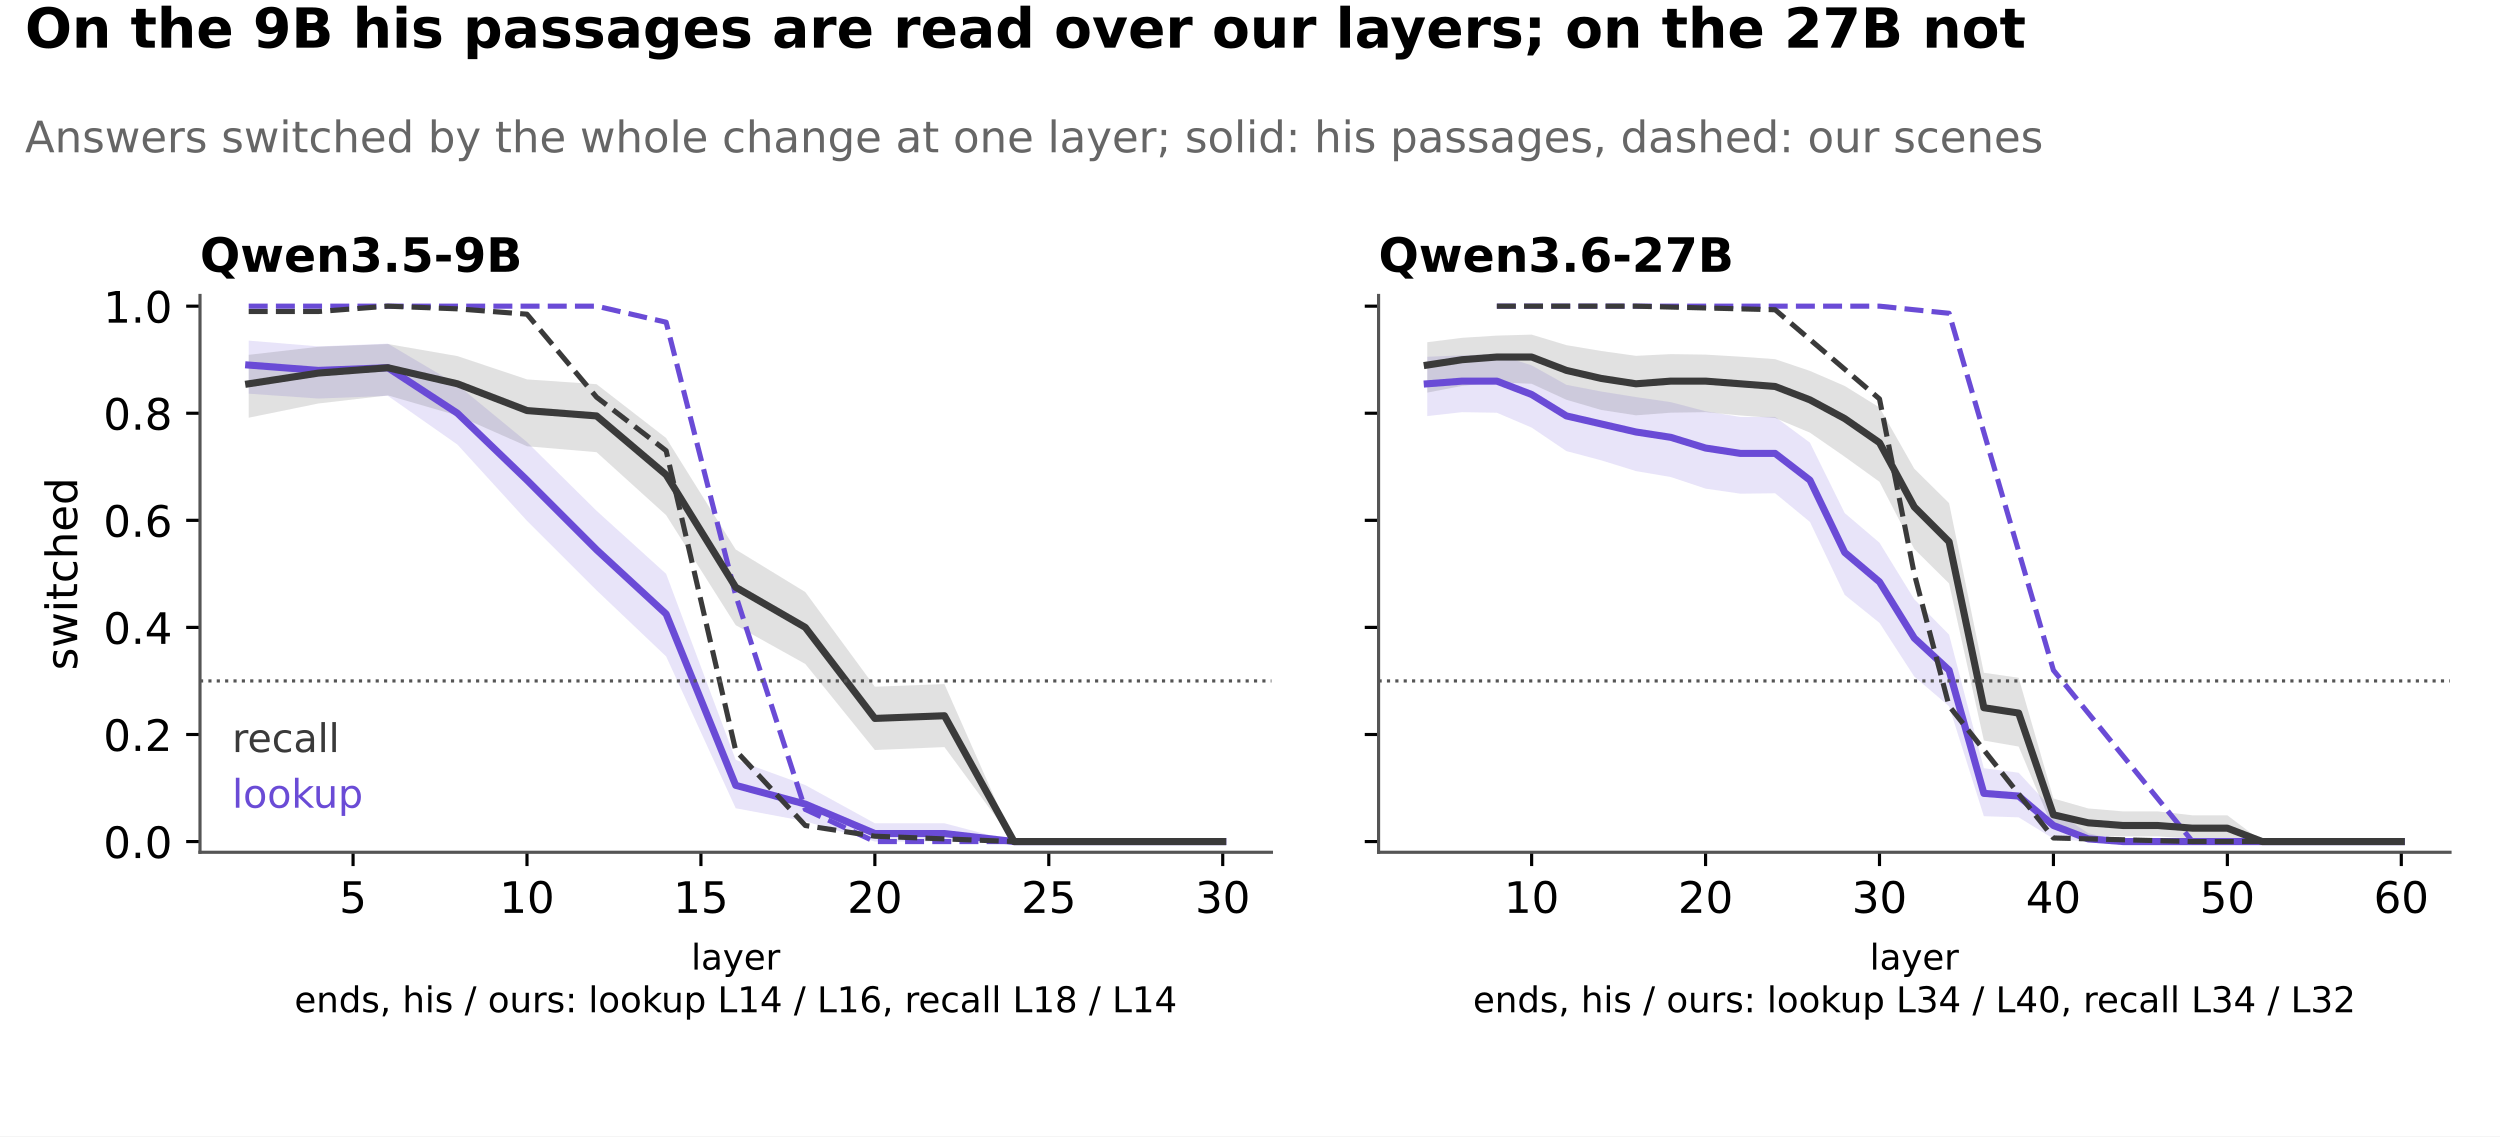
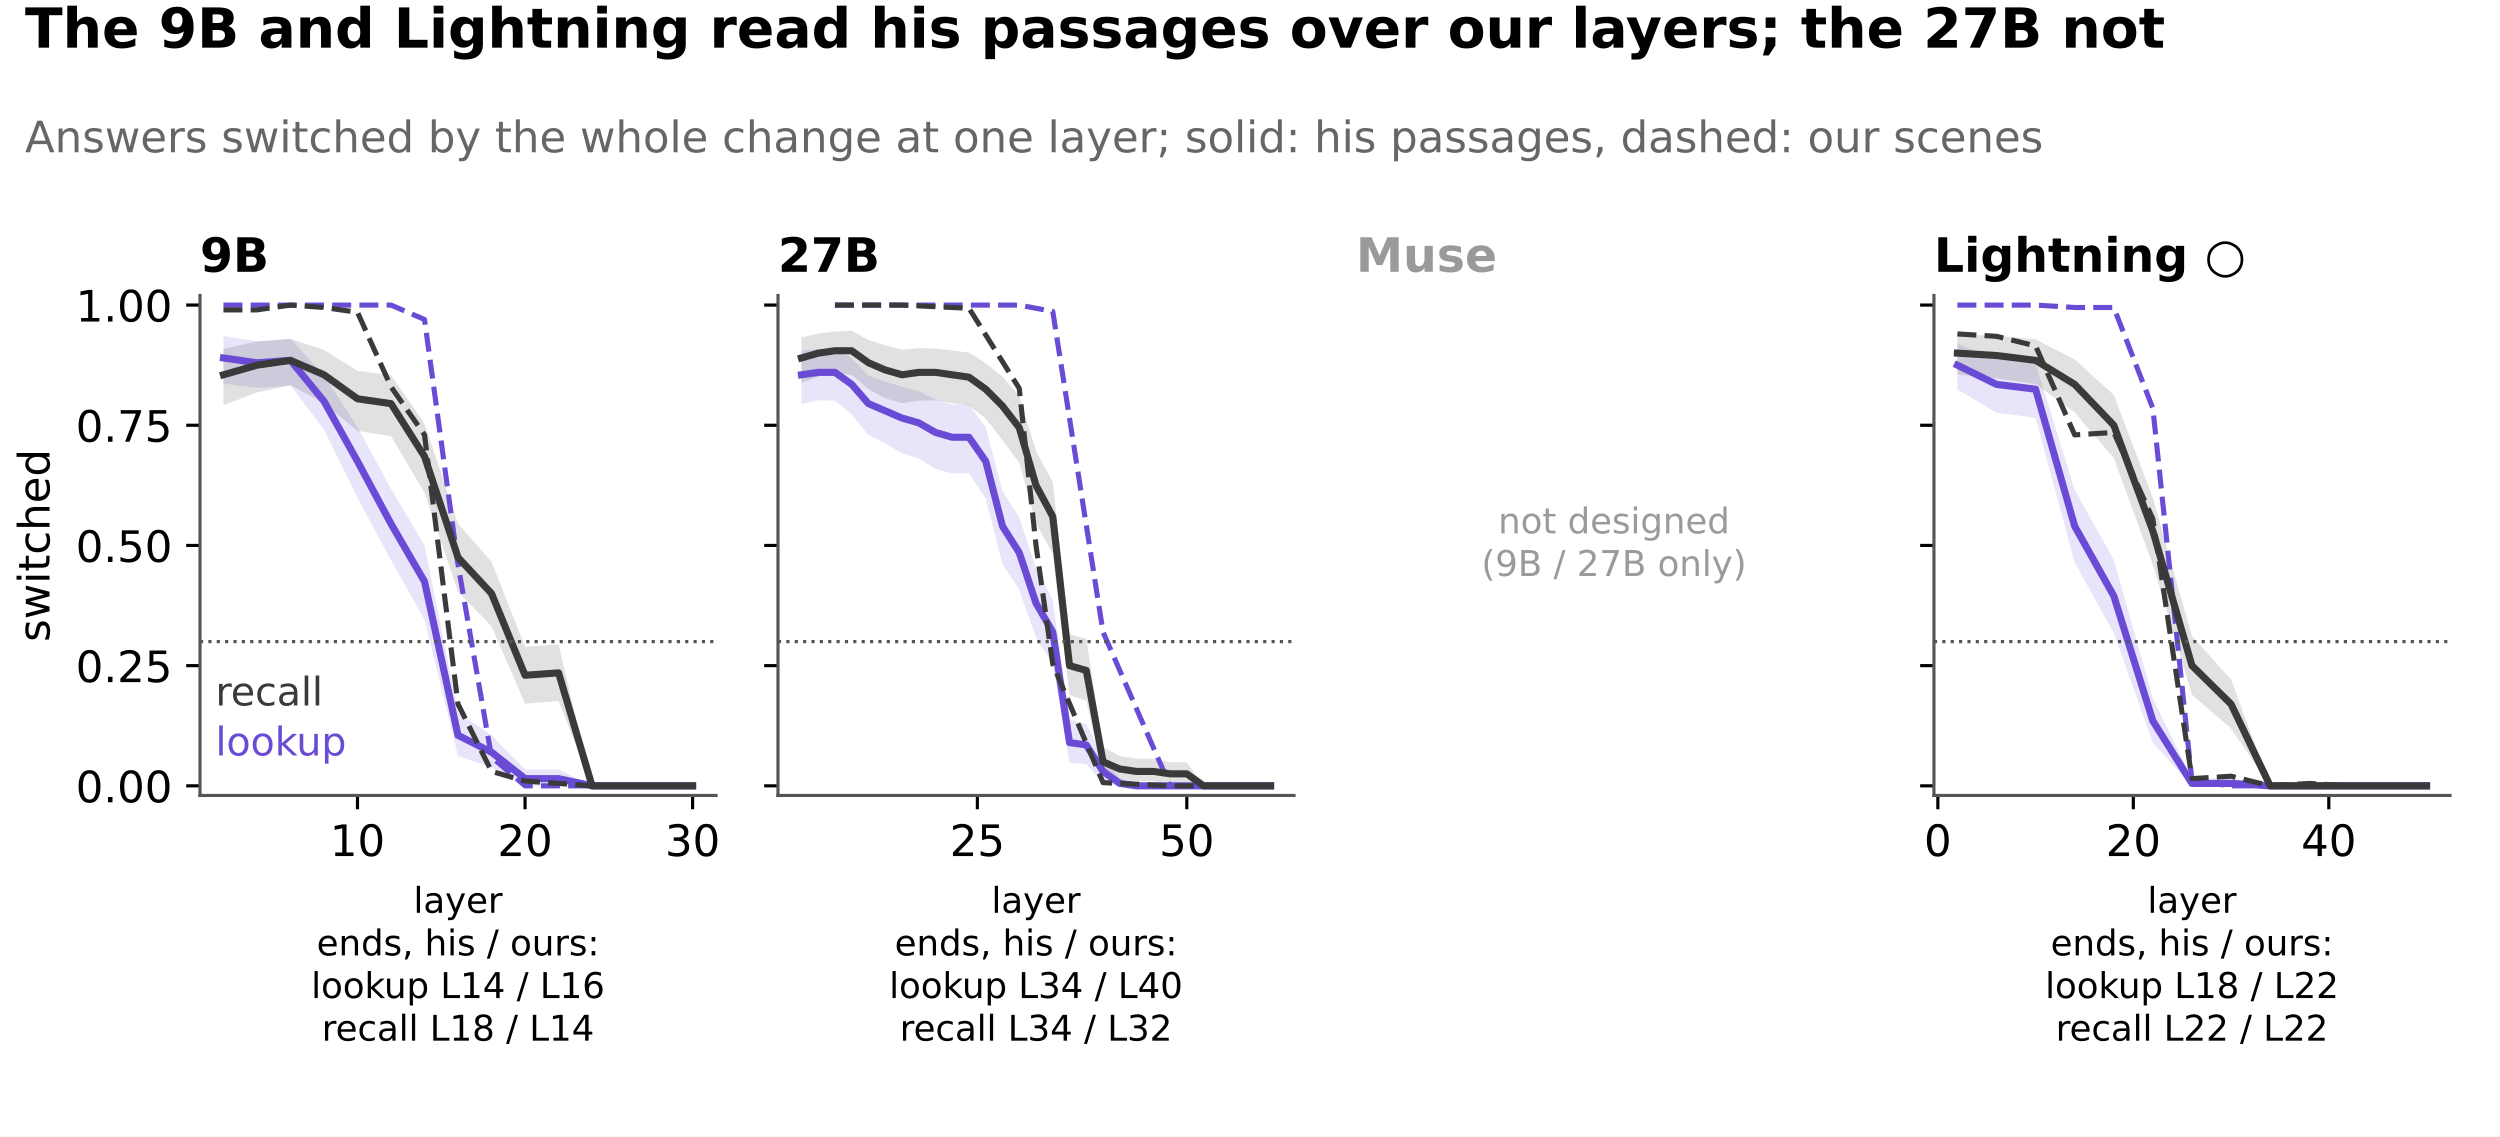
<svg xmlns="http://www.w3.org/2000/svg" xmlns:xlink="http://www.w3.org/1999/xlink" width="633.6pt" height="288pt" viewBox="0 0 633.6 288" version="1.1">
  <defs>
    <style type="text/css">*{stroke-linejoin: round; stroke-linecap: butt}</style>
  </defs>
  <g id="figure_1">
    <g id="patch_1">
      <path d="M 0 288  L 633.6 288  L 633.6 0  L 0 0  z " style="fill: #ffffff" />
    </g>
    <g id="axes_1">
      <g id="patch_2">
-         <path d="M 50.688 216  L 322.231 216  L 322.231 74.88  L 50.688 74.88  z " style="fill: #ffffff" />
+         <path d="M 50.688 201.6  L 181.477 201.6  L 181.477 74.88  L 50.688 74.88  z " style="fill: #ffffff" />
      </g>
      <g id="FillBetweenPolyCollection_1">
        <defs>
-           <path id="mafd05c8af0" d="M 63.031 -201.673  L 63.031 -188.224  L 80.664 -186.987  L 98.296 -187.676  L 115.929 -175.325  L 133.561 -155.998  L 151.194 -138.39  L 168.827 -121.629  L 186.459 -83.154  L 204.092 -79.848  L 221.725 -74.714  L 239.357 -74.714  L 256.99 -74.714  L 274.623 -74.714  L 292.255 -74.714  L 309.888 -74.714  L 309.888 -74.714  L 309.888 -74.714  L 292.255 -74.714  L 274.623 -74.714  L 256.99 -74.714  L 239.357 -79.347  L 221.725 -79.347  L 204.092 -89.03  L 186.459 -95.425  L 168.827 -142.56  L 151.194 -158.542  L 133.561 -175.966  L 115.929 -190.471  L 98.296 -200.908  L 80.664 -200.214  L 63.031 -201.673  z " />
-         </defs>
-         <g clip-path="url(#peb88a1cf64)">
-           <use xlink:href="#mafd05c8af0" x="0" y="288" style="fill: #6a4bd6; fill-opacity: 0.15" />
+           <path id="m860b18ec51" d="M 56.633 -202.841  L 56.633 -190.764  L 65.126 -189.654  L 73.619 -190.272  L 82.111 -179.181  L 90.604 -161.827  L 99.097 -146.016  L 107.59 -130.965  L 116.082 -96.416  L 124.575 -93.447  L 133.068 -88.837  L 141.561 -88.837  L 150.054 -88.837  L 158.546 -88.837  L 167.039 -88.837  L 175.532 -88.837  L 175.532 -88.837  L 175.532 -88.837  L 167.039 -88.837  L 158.546 -88.837  L 150.054 -88.837  L 141.561 -92.998  L 133.068 -92.998  L 124.575 -101.692  L 116.082 -107.434  L 107.59 -149.76  L 99.097 -164.111  L 90.604 -179.758  L 82.111 -192.782  L 73.619 -202.155  L 65.126 -201.531  L 56.633 -202.841  z " />
+         </defs>
+         <g clip-path="url(#p86179df024)">
+           <use xlink:href="#m860b18ec51" x="0" y="288" style="fill: #6a4bd6; fill-opacity: 0.15" />
        </g>
      </g>
      <g id="FillBetweenPolyCollection_2">
        <defs>
-           <path id="m0b62a94f1c" d="M 63.031 -198.072  L 63.031 -182.137  L 80.664 -185.735  L 98.296 -187.791  L 115.929 -182.684  L 133.561 -174.898  L 151.194 -173.399  L 168.827 -157.435  L 186.459 -129.553  L 204.092 -119.724  L 221.725 -97.915  L 239.357 -98.66  L 256.99 -74.714  L 274.623 -74.714  L 292.255 -74.714  L 309.888 -74.714  L 309.888 -74.714  L 309.888 -74.714  L 292.255 -74.714  L 274.623 -74.714  L 256.99 -74.714  L 239.357 -114.623  L 221.725 -113.958  L 204.092 -137.949  L 186.459 -148.728  L 168.827 -176.984  L 151.194 -190.632  L 133.561 -191.844  L 115.929 -197.751  L 98.296 -200.812  L 80.664 -200.117  L 63.031 -198.072  z " />
-         </defs>
-         <g clip-path="url(#peb88a1cf64)">
-           <use xlink:href="#m0b62a94f1c" x="0" y="288" style="fill: #3a3a3a; fill-opacity: 0.15" />
+           <path id="m986677d918" d="M 56.633 -199.607  L 56.633 -185.298  L 65.126 -188.529  L 73.619 -190.375  L 82.111 -185.789  L 90.604 -178.798  L 99.097 -177.452  L 107.59 -163.117  L 116.082 -138.08  L 124.575 -129.254  L 133.068 -109.671  L 141.561 -110.339  L 150.054 -88.837  L 158.546 -88.837  L 167.039 -88.837  L 175.532 -88.837  L 175.532 -88.837  L 175.532 -88.837  L 167.039 -88.837  L 158.546 -88.837  L 150.054 -88.837  L 141.561 -124.674  L 133.068 -124.077  L 124.575 -145.62  L 116.082 -155.298  L 107.59 -180.672  L 99.097 -192.927  L 90.604 -194.015  L 82.111 -199.32  L 73.619 -202.068  L 65.126 -201.444  L 56.633 -199.607  z " />
+         </defs>
+         <g clip-path="url(#p86179df024)">
+           <use xlink:href="#m986677d918" x="0" y="288" style="fill: #3a3a3a; fill-opacity: 0.15" />
        </g>
      </g>
      <g id="matplotlib.axis_1">
        <g id="xtick_1">
          <g id="line2d_1">
            <defs>
-               <path id="m316749f62b" d="M 0 0  L 0 3.5  " style="stroke: #000000; stroke-width: 0.8" />
+               <path id="mc6cc8cd1a3" d="M 0 0  L 0 3.5  " style="stroke: #000000; stroke-width: 0.8" />
            </defs>
            <g>
-               <use xlink:href="#m316749f62b" x="89.48" y="216" style="stroke: #000000; stroke-width: 0.8" />
+               <use xlink:href="#mc6cc8cd1a3" x="90.604" y="201.6" style="stroke: #000000; stroke-width: 0.8" />
            </g>
          </g>
          <g id="text_1">
-             <text style="font-size: 11px; font-family: 'DejaVu Sans'; text-anchor: middle" x="89.48" y="231.357" transform="rotate(-0 89.47984 231.3574)">5</text>
+             <text style="font-size: 11px; font-family: 'DejaVu Sans'; text-anchor: middle" x="90.604" y="216.957" transform="rotate(-0 90.60412 216.9574)">10</text>
          </g>
        </g>
        <g id="xtick_2">
          <g id="line2d_2">
            <g>
-               <use xlink:href="#m316749f62b" x="133.561" y="216" style="stroke: #000000; stroke-width: 0.8" />
+               <use xlink:href="#mc6cc8cd1a3" x="133.068" y="201.6" style="stroke: #000000; stroke-width: 0.8" />
            </g>
          </g>
          <g id="text_2">
-             <text style="font-size: 11px; font-family: 'DejaVu Sans'; text-anchor: middle" x="133.561" y="231.357" transform="rotate(-0 133.5615 231.3574)">10</text>
+             <text style="font-size: 11px; font-family: 'DejaVu Sans'; text-anchor: middle" x="133.068" y="216.957" transform="rotate(-0 133.0681 216.9574)">20</text>
          </g>
        </g>
        <g id="xtick_3">
          <g id="line2d_3">
            <g>
-               <use xlink:href="#m316749f62b" x="177.643" y="216" style="stroke: #000000; stroke-width: 0.8" />
+               <use xlink:href="#mc6cc8cd1a3" x="175.532" y="201.6" style="stroke: #000000; stroke-width: 0.8" />
            </g>
          </g>
          <g id="text_3">
-             <text style="font-size: 11px; font-family: 'DejaVu Sans'; text-anchor: middle" x="177.643" y="231.357" transform="rotate(-0 177.6431 231.3574)">15</text>
-           </g>
-         </g>
-         <g id="xtick_4">
-           <g id="line2d_4">
-             <g>
-               <use xlink:href="#m316749f62b" x="221.725" y="216" style="stroke: #000000; stroke-width: 0.8" />
-             </g>
-           </g>
-           <g id="text_4">
-             <text style="font-size: 11px; font-family: 'DejaVu Sans'; text-anchor: middle" x="221.725" y="231.357" transform="rotate(-0 221.7247 231.3574)">20</text>
-           </g>
-         </g>
-         <g id="xtick_5">
-           <g id="line2d_5">
-             <g>
-               <use xlink:href="#m316749f62b" x="265.806" y="216" style="stroke: #000000; stroke-width: 0.8" />
-             </g>
-           </g>
-           <g id="text_5">
-             <text style="font-size: 11px; font-family: 'DejaVu Sans'; text-anchor: middle" x="265.806" y="231.357" transform="rotate(-0 265.8064 231.3574)">25</text>
-           </g>
-         </g>
-         <g id="xtick_6">
-           <g id="line2d_6">
-             <g>
-               <use xlink:href="#m316749f62b" x="309.888" y="216" style="stroke: #000000; stroke-width: 0.8" />
-             </g>
-           </g>
-           <g id="text_6">
-             <text style="font-size: 11px; font-family: 'DejaVu Sans'; text-anchor: middle" x="309.888" y="231.357" transform="rotate(-0 309.888 231.3574)">30</text>
-           </g>
-         </g>
-         <g id="text_7">
-           <text style="font-size: 9px; font-family: 'DejaVu Sans'" transform="translate(175.1694 245.7395)">layer</text>
-           <text style="font-size: 9px; font-family: 'DejaVu Sans'" transform="translate(74.61685 256.5419)">ends, his / ours: lookup L14 / L16, recall L18 / L14</text>
+             <text style="font-size: 11px; font-family: 'DejaVu Sans'; text-anchor: middle" x="175.532" y="216.957" transform="rotate(-0 175.532 216.9574)">30</text>
+           </g>
+         </g>
+         <g id="text_4">
+           <text style="font-size: 9px; font-family: 'DejaVu Sans'" transform="translate(104.7924 231.3395)">layer</text>
+           <text style="font-size: 9px; font-family: 'DejaVu Sans'" transform="translate(80.2625 242.1419)">ends, his / ours:</text>
+           <text style="font-size: 9px; font-family: 'DejaVu Sans'" transform="translate(78.87593 252.9444)">lookup L14 / L16</text>
+           <text style="font-size: 9px; font-family: 'DejaVu Sans'" transform="translate(81.55695 263.7469)">recall L18 / L14</text>
        </g>
      </g>
      <g id="matplotlib.axis_2">
        <g id="ytick_1">
+           <g id="line2d_4">
+             <defs>
+               <path id="m89af3e544d" d="M 0 0  L -3.5 0  " style="stroke: #000000; stroke-width: 0.8" />
+             </defs>
+             <g>
+               <use xlink:href="#m89af3e544d" x="50.688" y="199.163" style="stroke: #000000; stroke-width: 0.8" />
+             </g>
+           </g>
+           <g id="text_5">
+             <text style="font-size: 11px; font-family: 'DejaVu Sans'; text-anchor: end" x="43.688" y="203.342" transform="rotate(-0 43.688 203.3418)">0.00</text>
+           </g>
+         </g>
+         <g id="ytick_2">
+           <g id="line2d_5">
+             <g>
+               <use xlink:href="#m89af3e544d" x="50.688" y="168.702" style="stroke: #000000; stroke-width: 0.8" />
+             </g>
+           </g>
+           <g id="text_6">
+             <text style="font-size: 11px; font-family: 'DejaVu Sans'; text-anchor: end" x="43.688" y="172.88" transform="rotate(-0 43.688 172.8802)">0.25</text>
+           </g>
+         </g>
+         <g id="ytick_3">
+           <g id="line2d_6">
+             <g>
+               <use xlink:href="#m89af3e544d" x="50.688" y="138.24" style="stroke: #000000; stroke-width: 0.8" />
+             </g>
+           </g>
+           <g id="text_7">
+             <text style="font-size: 11px; font-family: 'DejaVu Sans'; text-anchor: end" x="43.688" y="142.419" transform="rotate(-0 43.688 142.4187)">0.50</text>
+           </g>
+         </g>
+         <g id="ytick_4">
          <g id="line2d_7">
-             <defs>
-               <path id="m5bcbe9625d" d="M 0 0  L -3.5 0  " style="stroke: #000000; stroke-width: 0.8" />
-             </defs>
-             <g>
-               <use xlink:href="#m5bcbe9625d" x="50.688" y="213.286" style="stroke: #000000; stroke-width: 0.8" />
+             <g>
+               <use xlink:href="#m89af3e544d" x="50.688" y="107.778" style="stroke: #000000; stroke-width: 0.8" />
            </g>
          </g>
          <g id="text_8">
-             <text style="font-size: 11px; font-family: 'DejaVu Sans'; text-anchor: end" x="43.688" y="217.465" transform="rotate(-0 43.688 217.4649)">0.0</text>
-           </g>
-         </g>
-         <g id="ytick_2">
+             <text style="font-size: 11px; font-family: 'DejaVu Sans'; text-anchor: end" x="43.688" y="111.957" transform="rotate(-0 43.688 111.9572)">0.75</text>
+           </g>
+         </g>
+         <g id="ytick_5">
          <g id="line2d_8">
            <g>
-               <use xlink:href="#m5bcbe9625d" x="50.688" y="186.148" style="stroke: #000000; stroke-width: 0.8" />
+               <use xlink:href="#m89af3e544d" x="50.688" y="77.317" style="stroke: #000000; stroke-width: 0.8" />
            </g>
          </g>
          <g id="text_9">
-             <text style="font-size: 11px; font-family: 'DejaVu Sans'; text-anchor: end" x="43.688" y="190.326" transform="rotate(-0 43.688 190.3264)">0.2</text>
-           </g>
-         </g>
-         <g id="ytick_3">
-           <g id="line2d_9">
-             <g>
-               <use xlink:href="#m5bcbe9625d" x="50.688" y="159.009" style="stroke: #000000; stroke-width: 0.8" />
-             </g>
-           </g>
-           <g id="text_10">
-             <text style="font-size: 11px; font-family: 'DejaVu Sans'; text-anchor: end" x="43.688" y="163.188" transform="rotate(-0 43.688 163.1879)">0.4</text>
-           </g>
-         </g>
-         <g id="ytick_4">
-           <g id="line2d_10">
-             <g>
-               <use xlink:href="#m5bcbe9625d" x="50.688" y="131.871" style="stroke: #000000; stroke-width: 0.8" />
-             </g>
-           </g>
-           <g id="text_11">
-             <text style="font-size: 11px; font-family: 'DejaVu Sans'; text-anchor: end" x="43.688" y="136.049" transform="rotate(-0 43.688 136.0495)">0.6</text>
-           </g>
-         </g>
-         <g id="ytick_5">
-           <g id="line2d_11">
-             <g>
-               <use xlink:href="#m5bcbe9625d" x="50.688" y="104.732" style="stroke: #000000; stroke-width: 0.8" />
-             </g>
-           </g>
-           <g id="text_12">
-             <text style="font-size: 11px; font-family: 'DejaVu Sans'; text-anchor: end" x="43.688" y="108.911" transform="rotate(-0 43.688 108.911)">0.8</text>
-           </g>
-         </g>
-         <g id="ytick_6">
-           <g id="line2d_12">
-             <g>
-               <use xlink:href="#m5bcbe9625d" x="50.688" y="77.594" style="stroke: #000000; stroke-width: 0.8" />
-             </g>
-           </g>
-           <g id="text_13">
-             <text style="font-size: 11px; font-family: 'DejaVu Sans'; text-anchor: end" x="43.688" y="81.773" transform="rotate(-0 43.688 81.77256)">1.0</text>
-           </g>
-         </g>
-         <g id="text_14">
-           <text style="font-size: 11px; font-family: 'DejaVu Sans'; text-anchor: middle" x="19.552" y="145.44" transform="rotate(-90 19.55198 145.44)">switched</text>
-         </g>
+             <text style="font-size: 11px; font-family: 'DejaVu Sans'; text-anchor: end" x="43.688" y="81.496" transform="rotate(-0 43.688 81.49563)">1.00</text>
+           </g>
+         </g>
+         <g id="text_10">
+           <text style="font-size: 11px; font-family: 'DejaVu Sans'; text-anchor: middle" x="12.553" y="138.24" transform="rotate(-90 12.55323 138.24)">switched</text>
+         </g>
+       </g>
+       <g id="line2d_9">
+         <path d="M 56.633 90.72  L 65.126 91.938  L 73.619 91.329  L 82.111 101.686  L 90.604 116.917  L 99.097 132.757  L 107.59 147.378  L 116.082 186.369  L 124.575 190.634  L 133.068 197.335  L 141.561 197.335  L 150.054 199.163  L 158.546 199.163  L 167.039 199.163  L 175.532 199.163  " clip-path="url(#p86179df024)" style="fill: none; stroke: #6a4bd6; stroke-width: 1.8; stroke-linecap: square" />
+       </g>
+       <g id="line2d_10">
+         <path d="M 56.633 77.317  L 65.126 77.317  L 73.619 77.317  L 82.111 77.317  L 90.604 77.317  L 99.097 77.317  L 107.59 80.972  L 116.082 143.114  L 124.575 191.852  L 133.068 199.163  L 141.561 199.163  L 150.054 199.163  L 158.546 199.163  L 167.039 199.163  L 175.532 199.163  " clip-path="url(#p86179df024)" style="fill: none; stroke-dasharray: 4.81,2.08; stroke-dashoffset: 0; stroke: #6a4bd6; stroke-width: 1.3" />
+       </g>
+       <g id="line2d_11">
+         <path d="M 56.633 94.985  L 65.126 92.548  L 73.619 91.329  L 82.111 94.985  L 90.604 101.077  L 99.097 102.295  L 107.59 115.698  L 116.082 141.286  L 124.575 150.425  L 133.068 171.138  L 141.561 170.529  L 150.054 199.163  L 158.546 199.163  L 167.039 199.163  L 175.532 199.163  " clip-path="url(#p86179df024)" style="fill: none; stroke: #3a3a3a; stroke-width: 1.8; stroke-linecap: square" />
+       </g>
+       <g id="line2d_12">
+         <path d="M 56.633 78.535  L 65.126 78.535  L 73.619 77.317  L 82.111 77.926  L 90.604 79.145  L 99.097 98.031  L 107.59 110.215  L 116.082 178.449  L 124.575 195.508  L 133.068 197.945  L 141.561 198.554  L 150.054 199.163  L 158.546 199.163  L 167.039 199.163  L 175.532 199.163  " clip-path="url(#p86179df024)" style="fill: none; stroke-dasharray: 4.81,2.08; stroke-dashoffset: 0; stroke: #3a3a3a; stroke-width: 1.3" />
      </g>
      <g id="line2d_13">
-         <path d="M 63.031 92.52  L 80.664 93.877  L 98.296 93.198  L 115.929 104.732  L 133.561 121.694  L 151.194 139.334  L 168.827 155.617  L 186.459 199.038  L 204.092 203.788  L 221.725 211.251  L 239.357 211.251  L 256.99 213.286  L 274.623 213.286  L 292.255 213.286  L 309.888 213.286  " clip-path="url(#peb88a1cf64)" style="fill: none; stroke: #6a4bd6; stroke-width: 1.8; stroke-linecap: square" />
-       </g>
-       <g id="line2d_14">
-         <path d="M 63.031 77.594  L 80.664 77.594  L 98.296 77.594  L 115.929 77.594  L 133.561 77.594  L 151.194 77.594  L 168.827 81.665  L 186.459 150.868  L 204.092 205.145  L 221.725 213.286  L 239.357 213.286  L 256.99 213.286  L 274.623 213.286  L 292.255 213.286  L 309.888 213.286  " clip-path="url(#peb88a1cf64)" style="fill: none; stroke-dasharray: 4.81,2.08; stroke-dashoffset: 0; stroke: #6a4bd6; stroke-width: 1.3" />
-       </g>
-       <g id="line2d_15">
-         <path d="M 63.031 97.269  L 80.664 94.555  L 98.296 93.198  L 115.929 97.269  L 133.561 104.054  L 151.194 105.411  L 168.827 120.337  L 186.459 148.832  L 204.092 159.009  L 221.725 182.077  L 239.357 181.398  L 256.99 213.286  L 274.623 213.286  L 292.255 213.286  L 309.888 213.286  " clip-path="url(#peb88a1cf64)" style="fill: none; stroke: #3a3a3a; stroke-width: 1.8; stroke-linecap: square" />
-       </g>
-       <g id="line2d_16">
-         <path d="M 63.031 78.951  L 80.664 78.951  L 98.296 77.594  L 115.929 78.272  L 133.561 79.629  L 151.194 100.662  L 168.827 114.231  L 186.459 190.218  L 204.092 209.215  L 221.725 211.929  L 239.357 212.608  L 256.99 213.286  L 274.623 213.286  L 292.255 213.286  L 309.888 213.286  " clip-path="url(#peb88a1cf64)" style="fill: none; stroke-dasharray: 4.81,2.08; stroke-dashoffset: 0; stroke: #3a3a3a; stroke-width: 1.3" />
-       </g>
-       <g id="line2d_17">
-         <path d="M 50.688 172.578  L 322.231 172.578  " clip-path="url(#peb88a1cf64)" style="fill: none; stroke-dasharray: 0.8,1.32; stroke-dashoffset: 0; stroke: #555555; stroke-width: 0.8" />
+         <path d="M 50.688 162.609  L 181.477 162.609  " clip-path="url(#p86179df024)" style="fill: none; stroke-dasharray: 0.8,1.32; stroke-dashoffset: 0; stroke: #555555; stroke-width: 0.8" />
      </g>
      <g id="patch_3">
-         <path d="M 50.688 216  L 50.688 74.88  " style="fill: none; stroke: #555555; stroke-width: 0.8; stroke-linejoin: miter; stroke-linecap: square" />
+         <path d="M 50.688 201.6  L 50.688 74.88  " style="fill: none; stroke: #555555; stroke-width: 0.8; stroke-linejoin: miter; stroke-linecap: square" />
      </g>
      <g id="patch_4">
-         <path d="M 50.688 216  L 322.231 216  " style="fill: none; stroke: #555555; stroke-width: 0.8; stroke-linejoin: miter; stroke-linecap: square" />
-       </g>
-       <g id="text_15">
-         <text style="font-size: 10px; font-family: 'DejaVu Sans'; text-anchor: start; fill: #6a4bd6" x="58.834" y="204.71" transform="rotate(-0 58.83429 204.7104)">lookup</text>
-       </g>
-       <g id="text_16">
-         <text style="font-size: 10px; font-family: 'DejaVu Sans'; text-anchor: start; fill: #3a3a3a" x="58.834" y="190.598" transform="rotate(-0 58.83429 190.5984)">recall</text>
-       </g>
-       <g id="text_17">
-         <text style="font-weight: 700; font-size: 12px; font-family: 'DejaVu Sans'; text-anchor: start" x="50.688" y="68.88" transform="rotate(-0 50.688 68.88)">Qwen3.5-9B</text>
+         <path d="M 50.688 201.6  L 181.477 201.6  " style="fill: none; stroke: #555555; stroke-width: 0.8; stroke-linejoin: miter; stroke-linecap: square" />
+       </g>
+       <g id="text_11">
+         <text style="font-size: 10px; font-family: 'DejaVu Sans'; text-anchor: start; fill: #6a4bd6" x="54.612" y="191.462" transform="rotate(-0 54.61167 191.4624)">lookup</text>
+       </g>
+       <g id="text_12">
+         <text style="font-size: 10px; font-family: 'DejaVu Sans'; text-anchor: start; fill: #3a3a3a" x="54.612" y="178.79" transform="rotate(-0 54.61167 178.7904)">recall</text>
+       </g>
+       <g id="text_13">
+         <text style="font-weight: 700; font-size: 12px; font-family: 'DejaVu Sans'; text-anchor: start" x="50.688" y="68.88" transform="rotate(-0 50.688 68.88)">9B</text>
      </g>
    </g>
    <g id="axes_2">
      <g id="patch_5">
-         <path d="M 349.385 216  L 620.928 216  L 620.928 74.88  L 349.385 74.88  z " style="fill: #ffffff" />
+         <path d="M 197.172 201.6  L 327.961 201.6  L 327.961 74.88  L 197.172 74.88  z " style="fill: #ffffff" />
      </g>
      <g id="FillBetweenPolyCollection_3">
        <defs>
-           <path id="m16d4c0e2d3" d="M 361.728 -197.58  L 361.728 -182.554  L 370.544 -183.543  L 379.361 -183.393  L 388.177 -179.631  L 396.993 -173.671  L 405.81 -171.332  L 414.626 -168.602  L 423.442 -167.099  L 432.259 -164.162  L 441.075 -162.876  L 449.891 -162.987  L 458.708 -155.724  L 467.524 -137.232  L 476.34 -130.127  L 485.157 -116.518  L 493.973 -109.002  L 502.789 -81.141  L 511.606 -80.851  L 520.422 -75.436  L 529.238 -74.714  L 538.055 -74.714  L 546.871 -74.714  L 555.687 -74.714  L 564.504 -74.714  L 573.32 -74.714  L 582.136 -74.714  L 590.952 -74.714  L 599.769 -74.714  L 608.585 -74.714  L 608.585 -74.714  L 608.585 -74.714  L 599.769 -74.714  L 590.952 -74.714  L 582.136 -74.714  L 573.32 -74.714  L 564.504 -74.714  L 555.687 -74.714  L 546.871 -74.714  L 538.055 -74.714  L 529.238 -76.845  L 520.422 -82.657  L 511.606 -92.16  L 502.789 -93.302  L 493.973 -127.155  L 485.157 -136.114  L 476.34 -150.449  L 467.524 -157.965  L 458.708 -175.818  L 449.891 -182.332  L 441.075 -182.332  L 432.259 -183.775  L 423.442 -186.084  L 414.626 -187.364  L 405.81 -188.774  L 396.993 -190.47  L 388.177 -195.402  L 379.361 -198.245  L 370.544 -197.951  L 361.728 -197.58  z " />
-         </defs>
-         <g clip-path="url(#pe53d7f7da5)">
-           <use xlink:href="#m16d4c0e2d3" x="0" y="288" style="fill: #6a4bd6; fill-opacity: 0.15" />
+           <path id="m083c44a2d3" d="M 203.117 -199.165  L 203.117 -185.673  L 207.363 -186.561  L 211.609 -186.426  L 215.856 -183.048  L 220.102 -177.697  L 224.349 -175.596  L 228.595 -173.145  L 232.841 -171.795  L 237.088 -169.158  L 241.334 -168.003  L 245.581 -168.102  L 249.827 -161.581  L 254.073 -144.975  L 258.32 -138.596  L 262.566 -126.375  L 266.813 -119.626  L 271.059 -94.609  L 275.305 -94.348  L 279.552 -89.485  L 283.798 -88.837  L 288.045 -88.837  L 292.291 -88.837  L 296.537 -88.837  L 300.784 -88.837  L 305.03 -88.837  L 309.277 -88.837  L 313.523 -88.837  L 317.769 -88.837  L 322.016 -88.837  L 322.016 -88.837  L 322.016 -88.837  L 317.769 -88.837  L 313.523 -88.837  L 309.277 -88.837  L 305.03 -88.837  L 300.784 -88.837  L 296.537 -88.837  L 292.291 -88.837  L 288.045 -88.837  L 283.798 -90.751  L 279.552 -95.969  L 275.305 -104.503  L 271.059 -105.528  L 266.813 -135.927  L 262.566 -143.972  L 258.32 -156.844  L 254.073 -163.593  L 249.827 -179.624  L 245.581 -185.474  L 241.334 -185.474  L 237.088 -186.769  L 232.841 -188.843  L 228.595 -189.992  L 224.349 -191.258  L 220.102 -192.782  L 215.856 -197.21  L 211.609 -199.763  L 207.363 -199.499  L 203.117 -199.165  z " />
+         </defs>
+         <g clip-path="url(#pecb73746e7)">
+           <use xlink:href="#m083c44a2d3" x="0" y="288" style="fill: #6a4bd6; fill-opacity: 0.15" />
        </g>
      </g>
      <g id="FillBetweenPolyCollection_4">
        <defs>
-           <path id="m9bb299fd8d" d="M 361.728 -201.273  L 361.728 -188.498  L 370.544 -190.197  L 379.361 -191.124  L 388.177 -190.731  L 396.993 -186.678  L 405.81 -184.098  L 414.626 -182.74  L 423.442 -183.41  L 432.259 -183.543  L 441.075 -182.699  L 449.891 -182.052  L 458.708 -178.346  L 467.524 -172.243  L 476.34 -165.882  L 485.157 -148.855  L 493.973 -140.124  L 502.789 -100.316  L 511.606 -98.788  L 520.422 -77.784  L 529.238 -76.173  L 538.055 -76.038  L 546.871 -76.038  L 555.687 -75.406  L 564.504 -75.406  L 573.32 -74.714  L 582.136 -74.714  L 590.952 -74.714  L 599.769 -74.714  L 608.585 -74.714  L 608.585 -74.714  L 608.585 -74.714  L 599.769 -74.714  L 590.952 -74.714  L 582.136 -74.714  L 573.32 -74.714  L 564.504 -81.365  L 555.687 -81.365  L 546.871 -82.359  L 538.055 -82.359  L 529.238 -83.107  L 520.422 -85.624  L 511.606 -116.227  L 502.789 -117.494  L 493.973 -160.482  L 485.157 -169.202  L 476.34 -184.717  L 467.524 -190.183  L 458.708 -193.997  L 449.891 -196.971  L 441.075 -197.605  L 432.259 -198.126  L 423.442 -198.255  L 414.626 -197.816  L 405.81 -199.043  L 396.993 -200.526  L 388.177 -203.195  L 379.361 -202.944  L 370.544 -202.385  L 361.728 -201.273  z " />
-         </defs>
-         <g clip-path="url(#pe53d7f7da5)">
-           <use xlink:href="#m9bb299fd8d" x="0" y="288" style="fill: #3a3a3a; fill-opacity: 0.15" />
+           <path id="m886a117442" d="M 203.117 -202.482  L 203.117 -191.01  L 207.363 -192.536  L 211.609 -193.368  L 215.856 -193.015  L 220.102 -189.376  L 224.349 -187.06  L 228.595 -185.84  L 232.841 -186.441  L 237.088 -186.561  L 241.334 -185.803  L 245.581 -185.222  L 249.827 -181.895  L 254.073 -176.414  L 258.32 -170.702  L 262.566 -155.413  L 266.813 -147.573  L 271.059 -111.827  L 275.305 -110.455  L 279.552 -91.594  L 283.798 -90.147  L 288.045 -90.026  L 292.291 -90.026  L 296.537 -89.459  L 300.784 -89.459  L 305.03 -88.837  L 309.277 -88.837  L 313.523 -88.837  L 317.769 -88.837  L 322.016 -88.837  L 322.016 -88.837  L 322.016 -88.837  L 317.769 -88.837  L 313.523 -88.837  L 309.277 -88.837  L 305.03 -88.837  L 300.784 -94.81  L 296.537 -94.81  L 292.291 -95.702  L 288.045 -95.702  L 283.798 -96.374  L 279.552 -98.634  L 275.305 -126.114  L 271.059 -127.251  L 266.813 -165.853  L 262.566 -173.683  L 258.32 -187.615  L 254.073 -192.523  L 249.827 -195.948  L 245.581 -198.619  L 241.334 -199.188  L 237.088 -199.656  L 232.841 -199.771  L 228.595 -199.378  L 224.349 -200.479  L 220.102 -201.811  L 215.856 -204.208  L 211.609 -203.982  L 207.363 -203.48  L 203.117 -202.482  z " />
+         </defs>
+         <g clip-path="url(#pecb73746e7)">
+           <use xlink:href="#m886a117442" x="0" y="288" style="fill: #3a3a3a; fill-opacity: 0.15" />
        </g>
      </g>
      <g id="matplotlib.axis_3">
+         <g id="xtick_4">
+           <g id="line2d_14">
+             <g>
+               <use xlink:href="#mc6cc8cd1a3" x="247.704" y="201.6" style="stroke: #000000; stroke-width: 0.8" />
+             </g>
+           </g>
+           <g id="text_14">
+             <text style="font-size: 11px; font-family: 'DejaVu Sans'; text-anchor: middle" x="247.704" y="216.957" transform="rotate(-0 247.7038 216.9574)">25</text>
+           </g>
+         </g>
+         <g id="xtick_5">
+           <g id="line2d_15">
+             <g>
+               <use xlink:href="#mc6cc8cd1a3" x="300.784" y="201.6" style="stroke: #000000; stroke-width: 0.8" />
+             </g>
+           </g>
+           <g id="text_15">
+             <text style="font-size: 11px; font-family: 'DejaVu Sans'; text-anchor: middle" x="300.784" y="216.957" transform="rotate(-0 300.7837 216.9574)">50</text>
+           </g>
+         </g>
+         <g id="text_16">
+           <text style="font-size: 9px; font-family: 'DejaVu Sans'" transform="translate(251.2761 231.3395)">layer</text>
+           <text style="font-size: 9px; font-family: 'DejaVu Sans'" transform="translate(226.7462 242.1419)">ends, his / ours:</text>
+           <text style="font-size: 9px; font-family: 'DejaVu Sans'" transform="translate(225.3596 252.9444)">lookup L34 / L40</text>
+           <text style="font-size: 9px; font-family: 'DejaVu Sans'" transform="translate(228.0406 263.7469)">recall L34 / L32</text>
+         </g>
+       </g>
+       <g id="matplotlib.axis_4">
+         <g id="ytick_6">
+           <g id="line2d_16">
+             <g>
+               <use xlink:href="#m89af3e544d" x="197.172" y="199.163" style="stroke: #000000; stroke-width: 0.8" />
+             </g>
+           </g>
+         </g>
+         <g id="ytick_7">
+           <g id="line2d_17">
+             <g>
+               <use xlink:href="#m89af3e544d" x="197.172" y="168.702" style="stroke: #000000; stroke-width: 0.8" />
+             </g>
+           </g>
+         </g>
+         <g id="ytick_8">
+           <g id="line2d_18">
+             <g>
+               <use xlink:href="#m89af3e544d" x="197.172" y="138.24" style="stroke: #000000; stroke-width: 0.8" />
+             </g>
+           </g>
+         </g>
+         <g id="ytick_9">
+           <g id="line2d_19">
+             <g>
+               <use xlink:href="#m89af3e544d" x="197.172" y="107.778" style="stroke: #000000; stroke-width: 0.8" />
+             </g>
+           </g>
+         </g>
+         <g id="ytick_10">
+           <g id="line2d_20">
+             <g>
+               <use xlink:href="#m89af3e544d" x="197.172" y="77.317" style="stroke: #000000; stroke-width: 0.8" />
+             </g>
+           </g>
+         </g>
+       </g>
+       <g id="line2d_21">
+         <path d="M 203.117 94.985  L 207.363 94.375  L 211.609 94.375  L 215.856 97.422  L 220.102 102.295  L 224.349 104.123  L 228.595 105.951  L 232.841 107.169  L 237.088 109.606  L 241.334 110.825  L 245.581 110.825  L 249.827 116.917  L 254.073 133.366  L 258.32 140.068  L 262.566 152.862  L 266.813 160.172  L 271.059 188.197  L 275.305 188.806  L 279.552 195.508  L 283.798 198.554  L 288.045 199.163  L 292.291 199.163  L 296.537 199.163  L 300.784 199.163  L 305.03 199.163  L 309.277 199.163  L 313.523 199.163  L 317.769 199.163  L 322.016 199.163  " clip-path="url(#pecb73746e7)" style="fill: none; stroke: #6a4bd6; stroke-width: 1.8; stroke-linecap: square" />
+       </g>
+       <g id="line2d_22">
+         <path d="M 211.609 77.317  L 228.595 77.317  L 245.581 77.317  L 258.32 77.317  L 262.566 78.133  L 266.813 78.937  L 279.552 160.172  L 296.537 199.163  L 313.523 199.163  " clip-path="url(#pecb73746e7)" style="fill: none; stroke-dasharray: 4.81,2.08; stroke-dashoffset: 0; stroke: #6a4bd6; stroke-width: 1.3" />
+       </g>
+       <g id="line2d_23">
+         <path d="M 203.117 90.72  L 207.363 89.502  L 211.609 88.892  L 215.856 88.892  L 220.102 91.938  L 224.349 93.766  L 228.595 94.985  L 232.841 94.375  L 237.088 94.375  L 241.334 94.985  L 245.581 95.594  L 249.827 98.64  L 254.073 102.905  L 258.32 108.388  L 262.566 123.009  L 266.813 130.929  L 271.059 168.702  L 275.305 169.92  L 279.552 193.071  L 283.798 194.898  L 288.045 195.508  L 292.291 195.508  L 296.537 196.117  L 300.784 196.117  L 305.03 199.163  L 309.277 199.163  L 313.523 199.163  L 317.769 199.163  L 322.016 199.163  " clip-path="url(#pecb73746e7)" style="fill: none; stroke: #3a3a3a; stroke-width: 1.8; stroke-linecap: square" />
+       </g>
+       <g id="line2d_24">
+         <path d="M 211.609 77.317  L 228.595 77.317  L 245.581 78.133  L 258.32 98.433  L 262.566 138.24  L 266.813 168.299  L 279.552 198.347  L 296.537 199.163  L 313.523 199.163  " clip-path="url(#pecb73746e7)" style="fill: none; stroke-dasharray: 4.81,2.08; stroke-dashoffset: 0; stroke: #3a3a3a; stroke-width: 1.3" />
+       </g>
+       <g id="line2d_25">
+         <path d="M 197.172 162.609  L 327.961 162.609  " clip-path="url(#pecb73746e7)" style="fill: none; stroke-dasharray: 0.8,1.32; stroke-dashoffset: 0; stroke: #555555; stroke-width: 0.8" />
+       </g>
+       <g id="patch_6">
+         <path d="M 197.172 201.6  L 197.172 74.88  " style="fill: none; stroke: #555555; stroke-width: 0.8; stroke-linejoin: miter; stroke-linecap: square" />
+       </g>
+       <g id="patch_7">
+         <path d="M 197.172 201.6  L 327.961 201.6  " style="fill: none; stroke: #555555; stroke-width: 0.8; stroke-linejoin: miter; stroke-linecap: square" />
+       </g>
+       <g id="text_17">
+         <text style="font-weight: 700; font-size: 12px; font-family: 'DejaVu Sans'; text-anchor: start" x="197.172" y="68.88" transform="rotate(-0 197.1717 68.88)">27B</text>
+       </g>
+     </g>
+     <g id="axes_3">
+       <g id="patch_8">
+         <path d="M 343.655 201.6  L 474.444 201.6  L 474.444 74.88  L 343.655 74.88  z " style="fill: #ffffff" />
+       </g>
+       <g id="matplotlib.axis_5" />
+       <g id="matplotlib.axis_6" />
+       <g id="text_18">
+         <text style="font-size: 9px; font-family: 'DejaVu Sans'; fill: #9a9a9a" transform="translate(379.6958 135.177)">not designed</text>
+         <text style="font-size: 9px; font-family: 'DejaVu Sans'; fill: #9a9a9a" transform="translate(375.4489 145.9795)">(9B / 27B only)</text>
+       </g>
+       <g id="text_19">
+         <text style="font-weight: 700; font-size: 12px; font-family: 'DejaVu Sans'; text-anchor: start; fill: #9a9a9a" x="343.655" y="68.88" transform="rotate(-0 343.6553 68.88)">Muse</text>
+       </g>
+     </g>
+     <g id="axes_4">
+       <g id="patch_9">
+         <path d="M 490.139 201.6  L 620.928 201.6  L 620.928 74.88  L 490.139 74.88  z " style="fill: #ffffff" />
+       </g>
+       <g id="FillBetweenPolyCollection_5">
+         <defs>
+           <path id="m8d9047979d" d="M 496.084 -200.886  L 496.084 -189.295  L 505.992 -183.395  L 515.9 -182.116  L 525.809 -145.452  L 535.717 -127.577  L 545.625 -99.749  L 555.534 -88.837  L 565.442 -88.837  L 575.35 -88.837  L 585.258 -88.837  L 595.167 -88.837  L 605.075 -88.837  L 614.983 -88.837  L 614.983 -88.837  L 614.983 -88.837  L 605.075 -88.837  L 595.167 -88.837  L 585.258 -88.837  L 575.35 -88.837  L 565.442 -90.751  L 555.534 -90.751  L 545.625 -110.991  L 535.717 -146.141  L 525.809 -163.82  L 515.9 -195.879  L 505.992 -196.946  L 496.084 -200.886  z " />
+         </defs>
+         <g clip-path="url(#pb05461e8a4)">
+           <use xlink:href="#m8d9047979d" x="0" y="288" style="fill: #6a4bd6; fill-opacity: 0.15" />
+         </g>
+       </g>
+       <g id="FillBetweenPolyCollection_6">
+         <defs>
+           <path id="m9afc41b545" d="M 496.084 -203.299  L 496.084 -193.097  L 505.992 -192.115  L 515.9 -190.678  L 525.809 -183.469  L 535.717 -171.942  L 545.625 -144.819  L 555.534 -111.956  L 565.442 -103.326  L 575.35 -88.837  L 585.258 -88.837  L 595.167 -88.837  L 605.075 -88.837  L 614.983 -88.837  L 614.983 -88.837  L 614.983 -88.837  L 605.075 -88.837  L 595.167 -88.837  L 585.258 -88.837  L 575.35 -88.837  L 565.442 -115.778  L 555.534 -126.758  L 545.625 -161.818  L 535.717 -187.908  L 525.809 -196.889  L 515.9 -202.021  L 505.992 -202.918  L 496.084 -203.299  z " />
+         </defs>
+         <g clip-path="url(#pb05461e8a4)">
+           <use xlink:href="#m9afc41b545" x="0" y="288" style="fill: #3a3a3a; fill-opacity: 0.15" />
+         </g>
+       </g>
+       <g id="matplotlib.axis_7">
+         <g id="xtick_6">
+           <g id="line2d_26">
+             <g>
+               <use xlink:href="#mc6cc8cd1a3" x="491.13" y="201.6" style="stroke: #000000; stroke-width: 0.8" />
+             </g>
+           </g>
+           <g id="text_20">
+             <text style="font-size: 11px; font-family: 'DejaVu Sans'; text-anchor: middle" x="491.13" y="216.957" transform="rotate(-0 491.1298 216.9574)">0</text>
+           </g>
+         </g>
        <g id="xtick_7">
-           <g id="line2d_18">
-             <g>
-               <use xlink:href="#m316749f62b" x="388.177" y="216" style="stroke: #000000; stroke-width: 0.8" />
-             </g>
-           </g>
-           <g id="text_18">
-             <text style="font-size: 11px; font-family: 'DejaVu Sans'; text-anchor: middle" x="388.177" y="231.357" transform="rotate(-0 388.177 231.3574)">10</text>
+           <g id="line2d_27">
+             <g>
+               <use xlink:href="#mc6cc8cd1a3" x="540.671" y="201.6" style="stroke: #000000; stroke-width: 0.8" />
+             </g>
+           </g>
+           <g id="text_21">
+             <text style="font-size: 11px; font-family: 'DejaVu Sans'; text-anchor: middle" x="540.671" y="216.957" transform="rotate(-0 540.6711 216.9574)">20</text>
          </g>
        </g>
        <g id="xtick_8">
-           <g id="line2d_19">
-             <g>
-               <use xlink:href="#m316749f62b" x="432.259" y="216" style="stroke: #000000; stroke-width: 0.8" />
-             </g>
-           </g>
-           <g id="text_19">
-             <text style="font-size: 11px; font-family: 'DejaVu Sans'; text-anchor: middle" x="432.259" y="231.357" transform="rotate(-0 432.2586 231.3574)">20</text>
-           </g>
-         </g>
-         <g id="xtick_9">
-           <g id="line2d_20">
-             <g>
-               <use xlink:href="#m316749f62b" x="476.34" y="216" style="stroke: #000000; stroke-width: 0.8" />
-             </g>
-           </g>
-           <g id="text_20">
-             <text style="font-size: 11px; font-family: 'DejaVu Sans'; text-anchor: middle" x="476.34" y="231.357" transform="rotate(-0 476.3402 231.3574)">30</text>
-           </g>
-         </g>
-         <g id="xtick_10">
-           <g id="line2d_21">
-             <g>
-               <use xlink:href="#m316749f62b" x="520.422" y="216" style="stroke: #000000; stroke-width: 0.8" />
-             </g>
-           </g>
-           <g id="text_21">
-             <text style="font-size: 11px; font-family: 'DejaVu Sans'; text-anchor: middle" x="520.422" y="231.357" transform="rotate(-0 520.4219 231.3574)">40</text>
-           </g>
-         </g>
-         <g id="xtick_11">
-           <g id="line2d_22">
-             <g>
-               <use xlink:href="#m316749f62b" x="564.504" y="216" style="stroke: #000000; stroke-width: 0.8" />
+           <g id="line2d_28">
+             <g>
+               <use xlink:href="#mc6cc8cd1a3" x="590.212" y="201.6" style="stroke: #000000; stroke-width: 0.8" />
            </g>
          </g>
          <g id="text_22">
-             <text style="font-size: 11px; font-family: 'DejaVu Sans'; text-anchor: middle" x="564.504" y="231.357" transform="rotate(-0 564.5035 231.3574)">50</text>
-           </g>
-         </g>
-         <g id="xtick_12">
-           <g id="line2d_23">
-             <g>
-               <use xlink:href="#m316749f62b" x="608.585" y="216" style="stroke: #000000; stroke-width: 0.8" />
-             </g>
-           </g>
-           <g id="text_23">
-             <text style="font-size: 11px; font-family: 'DejaVu Sans'; text-anchor: middle" x="608.585" y="231.357" transform="rotate(-0 608.5851 231.3574)">60</text>
-           </g>
-         </g>
-         <g id="text_24">
-           <text style="font-size: 9px; font-family: 'DejaVu Sans'" transform="translate(473.8665 245.7395)">layer</text>
-           <text style="font-size: 9px; font-family: 'DejaVu Sans'" transform="translate(373.314 256.5419)">ends, his / ours: lookup L34 / L40, recall L34 / L32</text>
-         </g>
-       </g>
-       <g id="matplotlib.axis_4">
-         <g id="ytick_7">
-           <g id="line2d_24">
-             <g>
-               <use xlink:href="#m5bcbe9625d" x="349.385" y="213.286" style="stroke: #000000; stroke-width: 0.8" />
-             </g>
-           </g>
-         </g>
-         <g id="ytick_8">
-           <g id="line2d_25">
-             <g>
-               <use xlink:href="#m5bcbe9625d" x="349.385" y="186.148" style="stroke: #000000; stroke-width: 0.8" />
-             </g>
-           </g>
-         </g>
-         <g id="ytick_9">
-           <g id="line2d_26">
-             <g>
-               <use xlink:href="#m5bcbe9625d" x="349.385" y="159.009" style="stroke: #000000; stroke-width: 0.8" />
-             </g>
-           </g>
-         </g>
-         <g id="ytick_10">
-           <g id="line2d_27">
-             <g>
-               <use xlink:href="#m5bcbe9625d" x="349.385" y="131.871" style="stroke: #000000; stroke-width: 0.8" />
-             </g>
-           </g>
-         </g>
+             <text style="font-size: 11px; font-family: 'DejaVu Sans'; text-anchor: middle" x="590.212" y="216.957" transform="rotate(-0 590.2124 216.9574)">40</text>
+           </g>
+         </g>
+         <g id="text_23">
+           <text style="font-size: 9px; font-family: 'DejaVu Sans'" transform="translate(544.2434 231.3395)">layer</text>
+           <text style="font-size: 9px; font-family: 'DejaVu Sans'" transform="translate(519.7135 242.1419)">ends, his / ours:</text>
+           <text style="font-size: 9px; font-family: 'DejaVu Sans'" transform="translate(518.3269 252.9444)">lookup L18 / L22</text>
+           <text style="font-size: 9px; font-family: 'DejaVu Sans'" transform="translate(521.008 263.7469)">recall L22 / L22</text>
+         </g>
+       </g>
+       <g id="matplotlib.axis_8">
        <g id="ytick_11">
-           <g id="line2d_28">
-             <g>
-               <use xlink:href="#m5bcbe9625d" x="349.385" y="104.732" style="stroke: #000000; stroke-width: 0.8" />
+           <g id="line2d_29">
+             <g>
+               <use xlink:href="#m89af3e544d" x="490.139" y="199.163" style="stroke: #000000; stroke-width: 0.8" />
            </g>
          </g>
        </g>
        <g id="ytick_12">
-           <g id="line2d_29">
-             <g>
-               <use xlink:href="#m5bcbe9625d" x="349.385" y="77.594" style="stroke: #000000; stroke-width: 0.8" />
-             </g>
-           </g>
-         </g>
-       </g>
-       <g id="line2d_30">
-         <path d="M 361.728 97.269  L 370.544 96.591  L 379.361 96.591  L 388.177 99.983  L 396.993 105.411  L 405.81 107.446  L 414.626 109.482  L 423.442 110.838  L 432.259 113.552  L 441.075 114.909  L 449.891 114.909  L 458.708 121.694  L 467.524 140.012  L 476.34 147.475  L 485.157 161.723  L 493.973 169.865  L 502.789 201.074  L 511.606 201.752  L 520.422 209.215  L 529.238 212.608  L 538.055 213.286  L 546.871 213.286  L 555.687 213.286  L 564.504 213.286  L 573.32 213.286  L 582.136 213.286  L 590.952 213.286  L 599.769 213.286  L 608.585 213.286  " clip-path="url(#pe53d7f7da5)" style="fill: none; stroke: #6a4bd6; stroke-width: 1.8; stroke-linecap: square" />
-       </g>
-       <g id="line2d_31">
-         <path d="M 379.361 77.594  L 414.626 77.594  L 449.891 77.594  L 476.34 77.594  L 485.157 78.503  L 493.973 79.399  L 520.422 169.865  L 555.687 213.286  L 590.952 213.286  " clip-path="url(#pe53d7f7da5)" style="fill: none; stroke-dasharray: 4.81,2.08; stroke-dashoffset: 0; stroke: #6a4bd6; stroke-width: 1.3" />
-       </g>
-       <g id="line2d_32">
-         <path d="M 361.728 92.52  L 370.544 91.163  L 379.361 90.485  L 388.177 90.485  L 396.993 93.877  L 405.81 95.912  L 414.626 97.269  L 423.442 96.591  L 432.259 96.591  L 441.075 97.269  L 449.891 97.948  L 458.708 101.34  L 467.524 106.089  L 476.34 112.195  L 485.157 128.478  L 493.973 137.298  L 502.789 179.363  L 511.606 180.72  L 520.422 206.502  L 529.238 208.537  L 538.055 209.215  L 546.871 209.215  L 555.687 209.894  L 564.504 209.894  L 573.32 213.286  L 582.136 213.286  L 590.952 213.286  L 599.769 213.286  L 608.585 213.286  " clip-path="url(#pe53d7f7da5)" style="fill: none; stroke: #3a3a3a; stroke-width: 1.8; stroke-linecap: square" />
-       </g>
-       <g id="line2d_33">
-         <path d="M 379.361 77.594  L 414.626 77.594  L 449.891 78.503  L 476.34 101.109  L 485.157 145.44  L 493.973 178.915  L 520.422 212.377  L 555.687 213.286  L 590.952 213.286  " clip-path="url(#pe53d7f7da5)" style="fill: none; stroke-dasharray: 4.81,2.08; stroke-dashoffset: 0; stroke: #3a3a3a; stroke-width: 1.3" />
+           <g id="line2d_30">
+             <g>
+               <use xlink:href="#m89af3e544d" x="490.139" y="168.702" style="stroke: #000000; stroke-width: 0.8" />
+             </g>
+           </g>
+         </g>
+         <g id="ytick_13">
+           <g id="line2d_31">
+             <g>
+               <use xlink:href="#m89af3e544d" x="490.139" y="138.24" style="stroke: #000000; stroke-width: 0.8" />
+             </g>
+           </g>
+         </g>
+         <g id="ytick_14">
+           <g id="line2d_32">
+             <g>
+               <use xlink:href="#m89af3e544d" x="490.139" y="107.778" style="stroke: #000000; stroke-width: 0.8" />
+             </g>
+           </g>
+         </g>
+         <g id="ytick_15">
+           <g id="line2d_33">
+             <g>
+               <use xlink:href="#m89af3e544d" x="490.139" y="77.317" style="stroke: #000000; stroke-width: 0.8" />
+             </g>
+           </g>
+         </g>
      </g>
      <g id="line2d_34">
-         <path d="M 349.385 172.578  L 620.928 172.578  " clip-path="url(#pe53d7f7da5)" style="fill: none; stroke-dasharray: 0.8,1.32; stroke-dashoffset: 0; stroke: #555555; stroke-width: 0.8" />
-       </g>
-       <g id="patch_6">
-         <path d="M 349.385 216  L 349.385 74.88  " style="fill: none; stroke: #555555; stroke-width: 0.8; stroke-linejoin: miter; stroke-linecap: square" />
-       </g>
-       <g id="patch_7">
-         <path d="M 349.385 216  L 620.928 216  " style="fill: none; stroke: #555555; stroke-width: 0.8; stroke-linejoin: miter; stroke-linecap: square" />
-       </g>
-       <g id="text_25">
-         <text style="font-weight: 700; font-size: 12px; font-family: 'DejaVu Sans'; text-anchor: start" x="349.385" y="68.88" transform="rotate(-0 349.3851 68.88)">Qwen3.6-27B</text>
-       </g>
+         <path d="M 496.084 92.548  L 505.992 97.422  L 515.9 98.64  L 525.809 133.366  L 535.717 151.034  L 545.625 182.714  L 555.534 198.554  L 565.442 198.554  L 575.35 199.163  L 585.258 199.163  L 595.167 199.163  L 605.075 199.163  L 614.983 199.163  " clip-path="url(#pb05461e8a4)" style="fill: none; stroke: #6a4bd6; stroke-width: 1.8; stroke-linecap: square" />
+       </g>
+       <g id="line2d_35">
+         <path d="M 496.084 77.317  L 505.992 77.317  L 515.9 77.317  L 525.809 77.926  L 535.717 77.926  L 545.625 103.514  L 555.534 197.945  L 565.442 199.163  L 575.35 199.163  L 585.258 199.163  L 595.167 199.163  L 605.075 199.163  L 614.983 199.163  " clip-path="url(#pb05461e8a4)" style="fill: none; stroke-dasharray: 4.81,2.08; stroke-dashoffset: 0; stroke: #6a4bd6; stroke-width: 1.3" />
+       </g>
+       <g id="line2d_36">
+         <path d="M 496.084 89.502  L 505.992 90.111  L 515.9 91.329  L 525.809 97.422  L 535.717 107.778  L 545.625 134.585  L 555.534 168.702  L 565.442 178.449  L 575.35 199.163  L 585.258 199.163  L 595.167 199.163  L 605.075 199.163  L 614.983 199.163  " clip-path="url(#pb05461e8a4)" style="fill: none; stroke: #3a3a3a; stroke-width: 1.8; stroke-linecap: square" />
+       </g>
+       <g id="line2d_37">
+         <path d="M 496.084 84.628  L 505.992 85.237  L 515.9 87.674  L 525.809 110.215  L 535.717 109.606  L 545.625 131.538  L 555.534 197.335  L 565.442 196.726  L 575.35 199.163  L 585.258 198.554  L 595.167 199.163  L 605.075 199.163  L 614.983 199.163  " clip-path="url(#pb05461e8a4)" style="fill: none; stroke-dasharray: 4.81,2.08; stroke-dashoffset: 0; stroke: #3a3a3a; stroke-width: 1.3" />
+       </g>
+       <g id="line2d_38">
+         <path d="M 490.139 162.609  L 620.928 162.609  " clip-path="url(#pb05461e8a4)" style="fill: none; stroke-dasharray: 0.8,1.32; stroke-dashoffset: 0; stroke: #555555; stroke-width: 0.8" />
+       </g>
+       <g id="patch_10">
+         <path d="M 490.139 201.6  L 490.139 74.88  " style="fill: none; stroke: #555555; stroke-width: 0.8; stroke-linejoin: miter; stroke-linecap: square" />
+       </g>
+       <g id="patch_11">
+         <path d="M 490.139 201.6  L 620.928 201.6  " style="fill: none; stroke: #555555; stroke-width: 0.8; stroke-linejoin: miter; stroke-linecap: square" />
+       </g>
+       <g id="text_24">
+         <text style="font-weight: 700; font-size: 12px; font-family: 'DejaVu Sans'; text-anchor: start" x="490.139" y="68.88" transform="rotate(-0 490.139 68.88)">Lightning ○</text>
+       </g>
+     </g>
+     <g id="text_25">
+       <text style="font-weight: 700; font-size: 14px; font-family: 'DejaVu Sans'; text-anchor: start" x="6.336" y="12.078" transform="rotate(-0 6.336 12.07781)">The 9B and Lightning read his passages over our layers; the 27B not</text>
    </g>
    <g id="text_26">
-       <text style="font-weight: 700; font-size: 14px; font-family: 'DejaVu Sans'; text-anchor: start" x="6.336" y="12.078" transform="rotate(-0 6.336 12.07781)">On the 9B his passages are read over our layers; on the 27B not</text>
-     </g>
-     <g id="text_27">
      <text style="font-size: 11px; font-family: 'DejaVu Sans'; text-anchor: start; fill: #666666" x="6.336" y="38.598" transform="rotate(-0 6.336 38.59828)">Answers switched by the whole change at one layer; solid: his passages, dashed: our scenes</text>
    </g>
  </g>
  <defs>
-     <clipPath id="peb88a1cf64">
-       <rect x="50.688" y="74.88" width="271.543" height="141.12" />
+     <clipPath id="p86179df024">
+       <rect x="50.688" y="74.88" width="130.789" height="126.72" />
    </clipPath>
-     <clipPath id="pe53d7f7da5">
-       <rect x="349.385" y="74.88" width="271.543" height="141.12" />
+     <clipPath id="pecb73746e7">
+       <rect x="197.172" y="74.88" width="130.789" height="126.72" />
+     </clipPath>
+     <clipPath id="pb05461e8a4">
+       <rect x="490.139" y="74.88" width="130.789" height="126.72" />
    </clipPath>
  </defs>
</svg>
